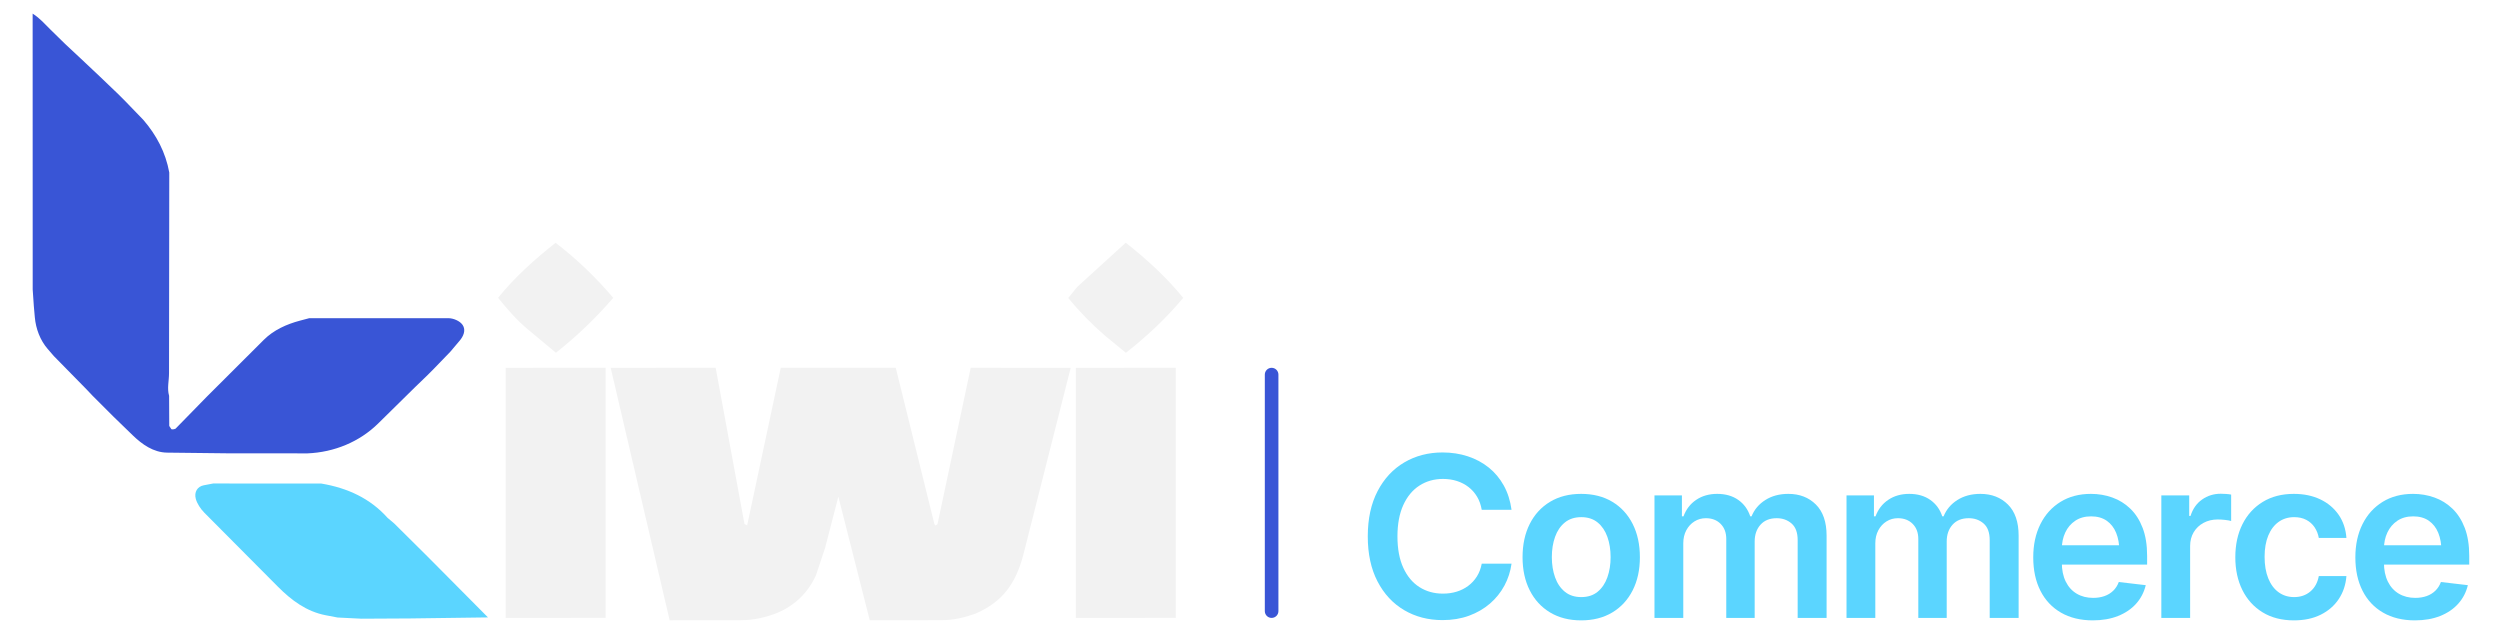
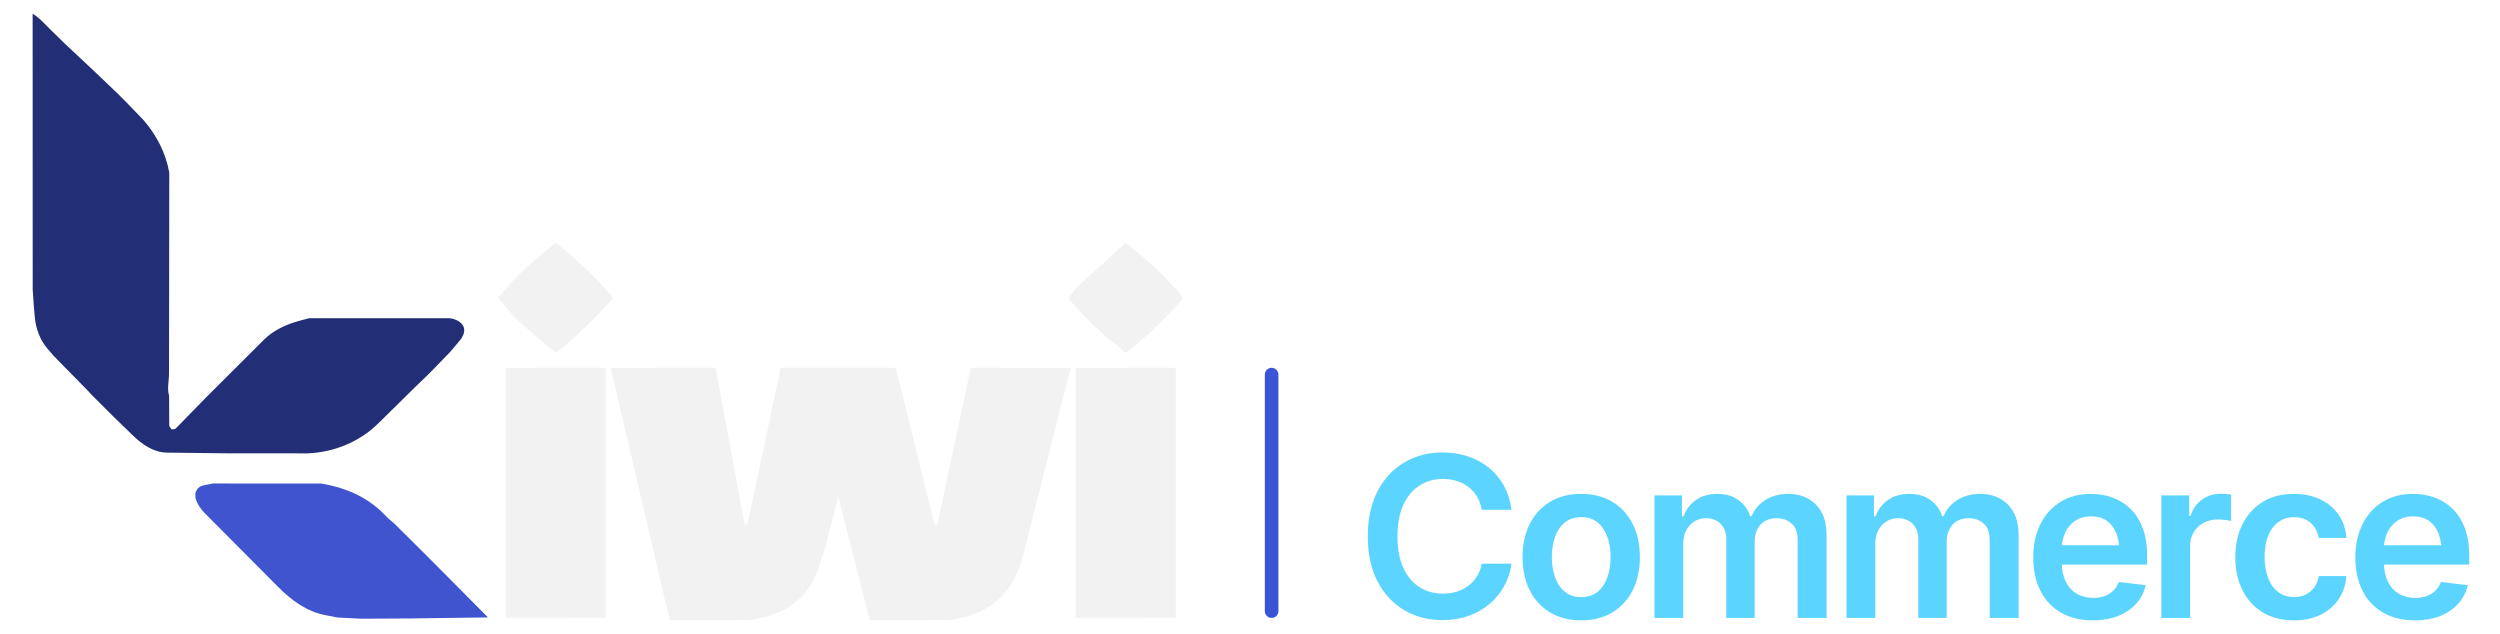
<svg xmlns="http://www.w3.org/2000/svg" viewBox="183.73 209.36 1838.21 466.1" width="1200" role="img" aria-label="Kiwi Commerce">
  <path d="M936.22,617.13c-5.65,21.38-15.28,34.72-35.18,43.42-7.85,2.76-15.9,4.78-24.52,4.79l-53.27.1-23.09-90.89-9.72,37.55-6.73,20.19c-5.76,12.8-15.58,22.35-28.6,27.76-8.32,3.28-17.02,5.29-26.27,5.31l-52.72.1-43.35-185.6,77.18-.09,21.19,114.91,1.97.94,24.69-115.81h84.57s28.37,114.77,28.37,114.77c.3.62.68,1.27.93,1.11l1.39-.89,24.41-114.99,73.52.04-34.79,137.29Z" fill="#f2f2f2" />
-   <path d="M523.83,448.17c2.8,4.07.39,8.72-2.04,11.59l-6.92,8.2-12.15,12.58-4.48,4.5-9.54,9.21-26.91,26.49c-13.72,13.51-32.33,21.18-51.96,21.98l-59.4-.05-43.82-.5c-10.07-.12-18.42-6.09-25.28-12.73l-14.14-13.71-15.35-15.34-4.41-4.66-24.1-24.55-4.53-5.24c-5.53-6.38-8.72-14.82-9.47-23.32l-.73-8.26-.83-12.12-.04-202.88c5.61,3.63,8.91,7.64,12.95,11.6l10.95,10.73,11.27,10.52,14.27,13.44,13.39,12.83,5.27,5.26,13.25,13.72c9.68,11.18,16.43,23.94,19.11,38.76l-.18,147.5c0,5.83-1.53,11.08.06,16.7l.11,22.14,1.47,2.24c.41.62,2.49.11,3.15-.23l23.04-23.57,41.91-41.81c7.24-7.22,16.82-11.47,26.42-14.03l6.82-1.81,102.47-.03c3.61,0,8.39,2.02,10.33,4.85Z" fill="#3955d6" />
+   <path d="M523.83,448.17c2.8,4.07.39,8.72-2.04,11.59l-6.92,8.2-12.15,12.58-4.48,4.5-9.54,9.21-26.91,26.49c-13.72,13.51-32.33,21.18-51.96,21.98l-59.4-.05-43.82-.5c-10.07-.12-18.42-6.09-25.28-12.73l-14.14-13.71-15.35-15.34-4.41-4.66-24.1-24.55-4.53-5.24c-5.53-6.38-8.72-14.82-9.47-23.32l-.73-8.26-.83-12.12-.04-202.88c5.61,3.63,8.91,7.64,12.95,11.6l10.95,10.73,11.27,10.52,14.27,13.44,13.39,12.83,5.27,5.26,13.25,13.72c9.68,11.18,16.43,23.94,19.11,38.76l-.18,147.5c0,5.83-1.53,11.08.06,16.7l.11,22.14,1.47,2.24c.41.62,2.49.11,3.15-.23l23.04-23.57,41.91-41.81c7.24-7.22,16.82-11.47,26.42-14.03l6.82-1.81,102.47-.03c3.61,0,8.39,2.02,10.33,4.85Z" fill="#222f77" />
  <polygon points="629.06 663.67 555.56 663.73 555.55 479.83 629.05 479.8" fill="#f2f2f2" />
  <polygon points="1048.27 663.68 974.76 663.72 974.76 479.84 1048.25 479.8" fill="#f2f2f2" />
-   <path d="M449.72,664.29l-17.77-.88-8.67-1.66c-14.17-2.71-25.24-10.98-35.23-21.02l-54.1-54.41c-2.83-2.85-5.31-6.75-6.24-10.09-1.39-5.03,1.14-9.15,5.86-10.05l6.91-1.32,79.55.06c19.26,3.24,35.9,10.9,48.68,25.21l4.86,4.11,24.51,24.32,44.45,44.77-57.17.76-35.63.19Z" fill="#5bd5ff" />
+   <path d="M449.72,664.29l-17.77-.88-8.67-1.66c-14.17-2.71-25.24-10.98-35.23-21.02l-54.1-54.41c-2.83-2.85-5.31-6.75-6.24-10.09-1.39-5.03,1.14-9.15,5.86-10.05l6.91-1.32,79.55.06c19.26,3.24,35.9,10.9,48.68,25.21l4.86,4.11,24.51,24.32,44.45,44.77-57.17.76-35.63.19Z" fill="#3f54ce" />
  <path d="M996.52,456.43c-10.13-8.77-18.93-17.71-27.32-27.98l6.61-8.13,35.67-32.51c15.51,12.27,29.72,25.22,42.25,40.56-12.61,15.1-26.62,28.17-42.14,40.4l-15.07-12.35Z" fill="#f2f2f2" />
  <path d="M592.5,468.72l-20.4-16.97c-8.29-6.9-15.15-14.78-22.14-23.43,12.51-15.41,26.61-28,42.28-40.45,15.38,11.81,29.47,25.26,42.4,40.49-12.77,14.72-26.08,27.68-42.15,40.36Z" fill="#f2f2f2" />
  <rect x="1113.73" y="479.8" width="10" height="183.9" rx="5" fill="#3955d6" />
  <path d="M1244.38 665.311Q1228.622 665.311 1216.182 657.98Q1203.743 650.648 1196.588 636.863Q1189.434 623.078 1189.434 603.759Q1189.434 584.326 1196.637 570.501Q1203.839 556.676 1216.295 549.36Q1228.751 542.045 1244.38 542.045Q1254.339 542.045 1262.983 544.881Q1271.628 547.717 1278.38 553.139Q1285.131 558.561 1289.458 566.4Q1293.784 574.239 1295.137 584.229H1273.223Q1272.321 578.815 1269.815 574.61Q1267.31 570.404 1263.531 567.48Q1259.752 564.555 1254.999 563.033Q1250.246 561.51 1244.767 561.51Q1234.987 561.51 1227.397 566.416Q1219.808 571.323 1215.53 580.757Q1211.252 590.191 1211.252 603.759Q1211.252 617.471 1215.562 626.865Q1219.872 636.259 1227.429 641.052Q1234.987 645.846 1244.703 645.846Q1250.085 645.846 1254.79 644.404Q1259.495 642.962 1263.289 640.134Q1267.084 637.306 1269.654 633.23Q1272.224 629.153 1273.223 623.836H1295.137Q1293.945 632.456 1289.893 639.981Q1285.84 647.506 1279.25 653.186Q1272.659 658.866 1263.87 662.089Q1255.08 665.311 1244.38 665.311Z" fill="#5bd5ff" />
  <path d="M1346.328 665.505Q1333.164 665.505 1323.48 659.688Q1313.795 653.871 1308.518 643.413Q1303.241 632.956 1303.241 619.098Q1303.241 605.096 1308.518 594.614Q1313.795 584.133 1323.48 578.316Q1333.164 572.499 1346.328 572.499Q1359.541 572.499 1369.225 578.316Q1378.909 584.133 1384.211 594.614Q1389.512 605.096 1389.512 619.098Q1389.512 632.956 1384.211 643.413Q1378.909 653.871 1369.225 659.688Q1359.541 665.505 1346.328 665.505ZM1346.393 648.392Q1353.676 648.392 1358.445 644.477Q1363.215 640.561 1365.599 633.882Q1367.984 627.203 1367.984 619.034Q1367.984 610.736 1365.599 604.081Q1363.215 597.426 1358.445 593.519Q1353.676 589.611 1346.393 589.611Q1339.174 589.611 1334.356 593.519Q1329.538 597.426 1327.154 604.081Q1324.769 610.736 1324.769 619.034Q1324.769 627.203 1327.154 633.882Q1329.538 640.561 1334.356 644.477Q1339.174 648.392 1346.393 648.392Z" fill="#5bd5ff" />
  <path d="M1400.242 663.7V573.627H1420.416V589.031H1421.577Q1424.396 581.297 1430.906 576.898Q1437.416 572.499 1446.391 572.499Q1455.543 572.499 1461.836 576.93Q1468.128 581.361 1470.658 589.031H1471.624Q1474.654 581.506 1481.768 577.003Q1488.882 572.499 1498.663 572.499Q1511.07 572.499 1518.933 580.338Q1526.796 588.177 1526.796 603.243V663.7H1505.526V606.53Q1505.526 598.184 1501.047 594.284Q1496.568 590.385 1490.122 590.385Q1482.469 590.385 1478.191 595.179Q1473.913 599.972 1473.913 607.497V663.7H1453.029V605.66Q1453.029 598.715 1448.888 594.55Q1444.747 590.385 1438.012 590.385Q1433.42 590.385 1429.649 592.737Q1425.879 595.09 1423.647 599.247Q1421.415 603.404 1421.415 608.947V663.7Z" fill="#5bd5ff" />
  <path d="M1541.442 663.7V573.627H1561.616V589.031H1562.776Q1565.596 581.297 1572.106 576.898Q1578.616 572.499 1587.591 572.499Q1596.743 572.499 1603.035 576.93Q1609.328 581.361 1611.857 589.031H1612.824Q1615.853 581.506 1622.967 577.003Q1630.081 572.499 1639.862 572.499Q1652.269 572.499 1660.133 580.338Q1667.996 588.177 1667.996 603.243V663.7H1646.726V606.53Q1646.726 598.184 1642.247 594.284Q1637.767 590.385 1631.322 590.385Q1623.668 590.385 1619.39 595.179Q1615.112 599.972 1615.112 607.497V663.7H1594.229V605.66Q1594.229 598.715 1590.088 594.55Q1585.947 590.385 1579.212 590.385Q1574.619 590.385 1570.849 592.737Q1567.078 595.09 1564.847 599.247Q1562.615 603.404 1562.615 608.947V663.7Z" fill="#5bd5ff" />
  <path d="M1722.538 665.505Q1708.987 665.505 1699.134 659.817Q1689.28 654.129 1684.011 643.711Q1678.742 633.294 1678.742 619.195Q1678.742 605.305 1683.979 594.8Q1689.216 584.294 1698.747 578.396Q1708.278 572.499 1721.152 572.499Q1729.451 572.499 1736.911 575.174Q1744.372 577.848 1750.132 583.391Q1755.893 588.934 1759.18 597.523Q1762.467 606.111 1762.467 617.971V624.513H1688.636V610.268H1751.913L1742.035 614.458Q1742.035 606.852 1739.699 601.148Q1737.362 595.444 1732.746 592.238Q1728.129 589.031 1721.281 589.031Q1714.433 589.031 1709.624 592.262Q1704.814 595.493 1702.284 600.907Q1699.754 606.321 1699.754 613.008V622.901Q1699.754 631.167 1702.639 637Q1705.523 642.833 1710.727 645.903Q1715.932 648.972 1722.796 648.972Q1727.356 648.972 1731.094 647.659Q1734.832 646.346 1737.539 643.727Q1740.246 641.109 1741.648 637.306L1761.468 639.627Q1759.599 647.425 1754.386 653.25Q1749.174 659.075 1741.085 662.29Q1732.996 665.505 1722.538 665.505Z" fill="#5bd5ff" />
  <path d="M1772.923 663.7V573.627H1793.42V588.741H1794.387Q1796.852 580.894 1802.886 576.648Q1808.921 572.402 1816.623 572.402Q1818.379 572.402 1820.571 572.555Q1822.762 572.708 1824.261 573.014V592.447Q1822.859 591.996 1819.958 591.658Q1817.058 591.319 1814.367 591.319Q1808.55 591.319 1803.942 593.817Q1799.333 596.315 1796.715 600.697Q1794.097 605.08 1794.097 610.816V663.7Z" fill="#5bd5ff" />
  <path d="M1870.408 665.505Q1857.002 665.505 1847.342 659.567Q1837.682 653.629 1832.501 643.172Q1827.321 632.714 1827.321 619.098Q1827.321 605.289 1832.574 594.808Q1837.827 584.326 1847.487 578.412Q1857.147 572.499 1870.311 572.499Q1881.333 572.499 1889.768 576.519Q1898.203 580.539 1903.255 587.823Q1908.306 595.106 1909.015 604.887H1888.712Q1887.923 600.52 1885.603 597.056Q1883.282 593.591 1879.504 591.601Q1875.725 589.611 1870.601 589.611Q1864.059 589.611 1859.177 593.092Q1854.295 596.572 1851.572 603.106Q1848.849 609.64 1848.849 618.744Q1848.849 627.912 1851.523 634.575Q1854.198 641.238 1859.105 644.815Q1864.011 648.392 1870.601 648.392Q1877.61 648.392 1882.493 644.275Q1887.375 640.158 1888.712 632.923H1909.015Q1908.274 642.479 1903.384 649.826Q1898.493 657.174 1890.123 661.339Q1881.752 665.505 1870.408 665.505Z" fill="#5bd5ff" />
  <path d="M1959.384 665.505Q1945.833 665.505 1935.98 659.817Q1926.126 654.129 1920.857 643.711Q1915.588 633.294 1915.588 619.195Q1915.588 605.305 1920.825 594.8Q1926.062 584.294 1935.593 578.396Q1945.124 572.499 1957.999 572.499Q1966.297 572.499 1973.758 575.174Q1981.218 577.848 1986.979 583.391Q1992.739 588.934 1996.026 597.523Q1999.313 606.111 1999.313 617.971V624.513H1925.482V610.268H1988.759L1978.881 614.458Q1978.881 606.852 1976.545 601.148Q1974.208 595.444 1969.592 592.238Q1964.976 589.031 1958.128 589.031Q1951.28 589.031 1946.47 592.262Q1941.66 595.493 1939.13 600.907Q1936.601 606.321 1936.601 613.008V622.901Q1936.601 631.167 1939.485 637Q1942.369 642.833 1947.574 645.903Q1952.778 648.972 1959.642 648.972Q1964.202 648.972 1967.94 647.659Q1971.679 646.346 1974.386 643.727Q1977.093 641.109 1978.495 637.306L1998.314 639.627Q1996.445 647.425 1991.232 653.25Q1986.02 659.075 1977.931 662.29Q1969.842 665.505 1959.384 665.505Z" fill="#5bd5ff" />
</svg>
